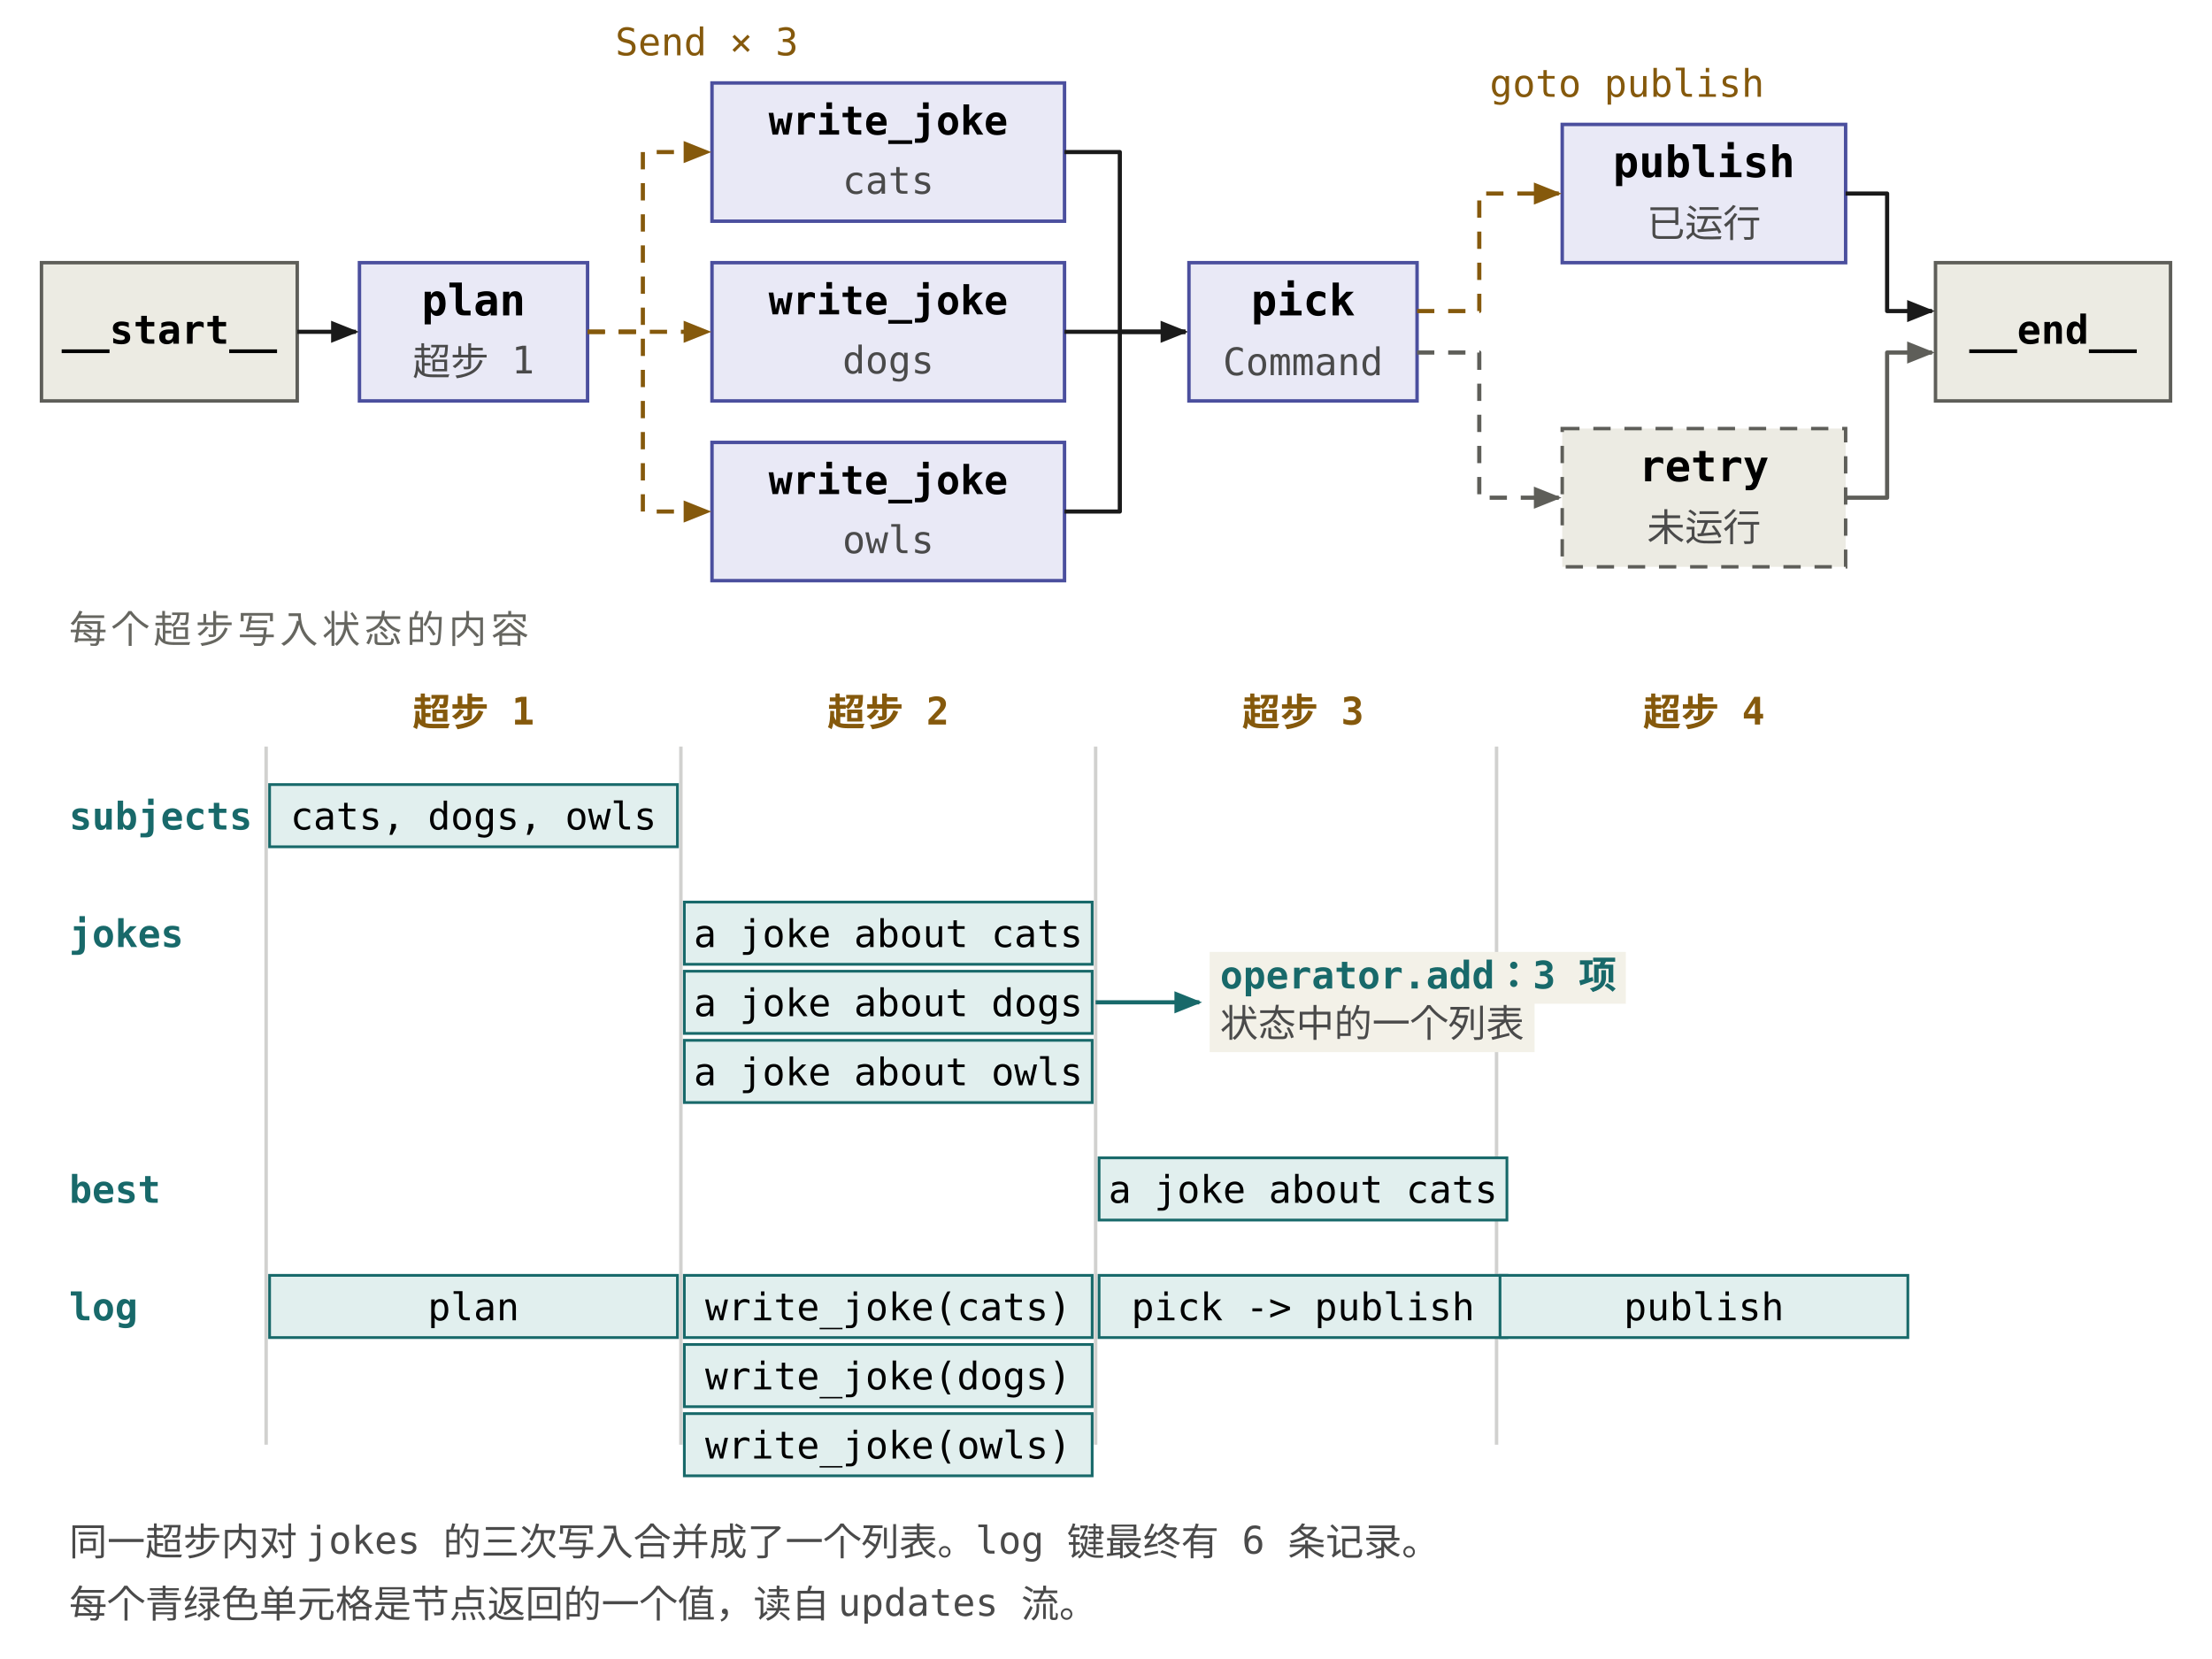
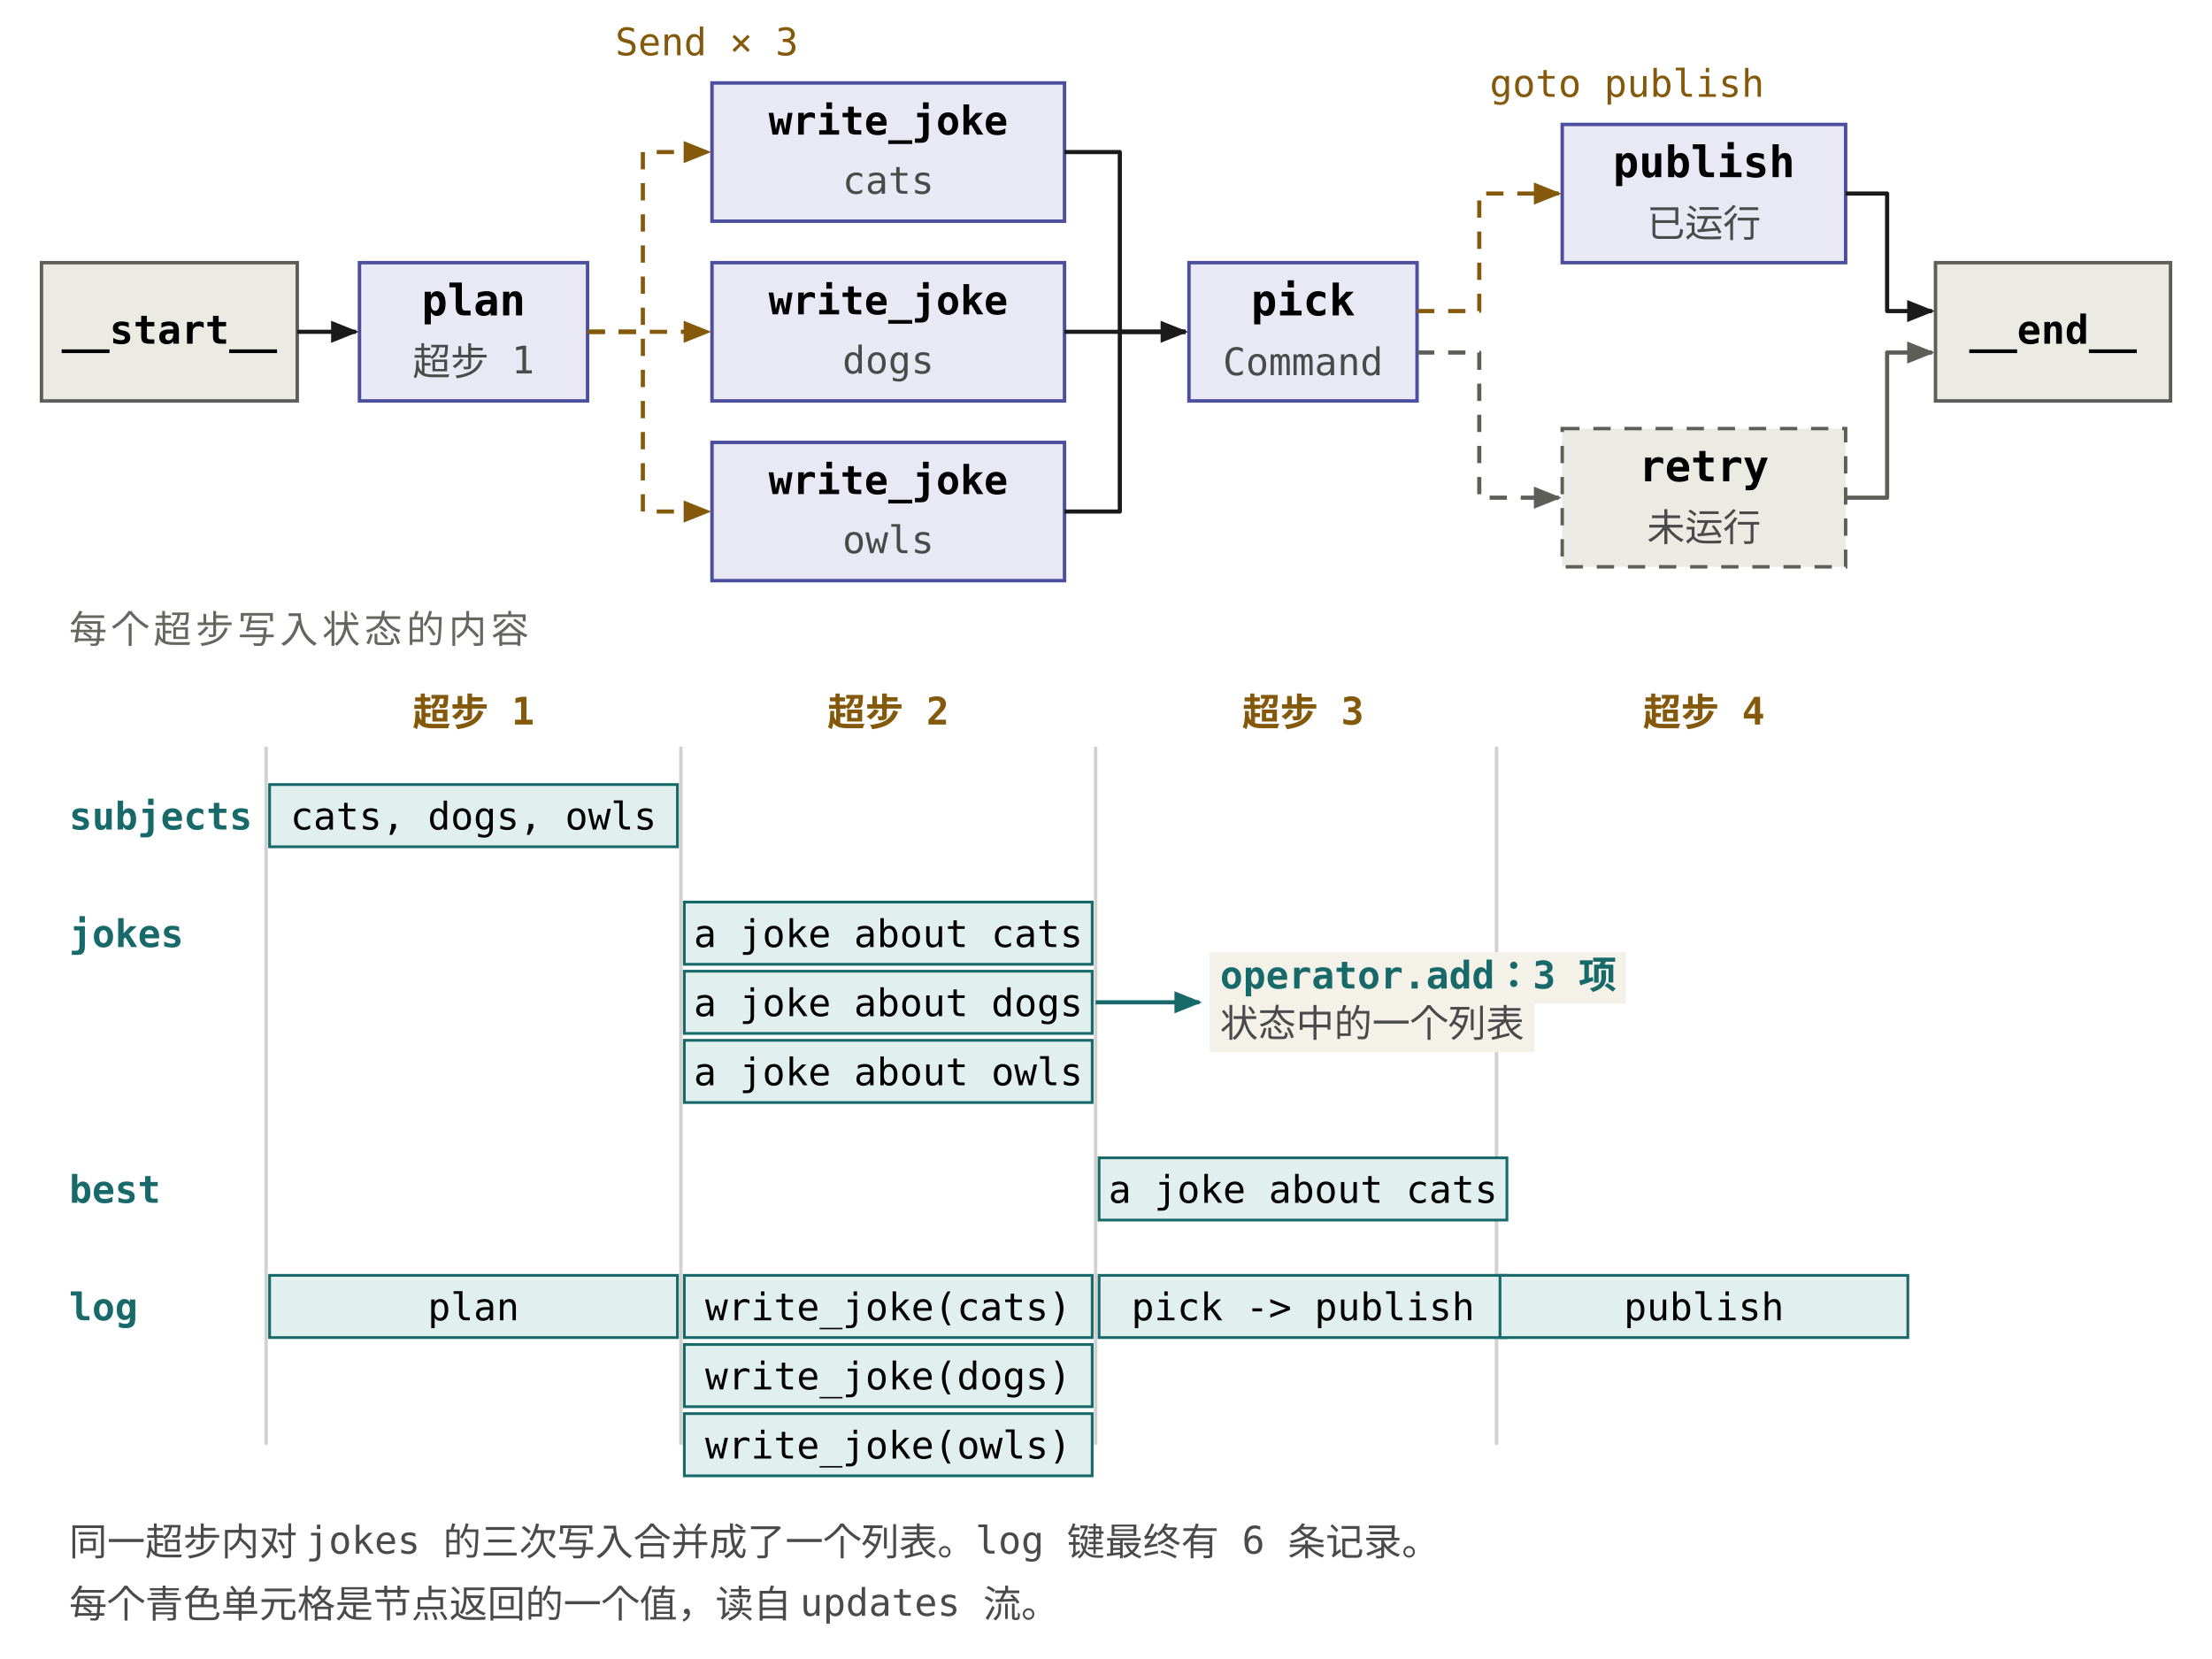
<svg xmlns="http://www.w3.org/2000/svg" viewBox="0 0 640 480" role="img" aria-labelledby="fig-6-2-title fig-6-2-desc" font-family="JetBrains Mono, ui-monospace, monospace">
  <defs>
    <marker id="fig-6-2-head-ink" viewBox="0 0 10 10" refX="9" refY="5" markerWidth="8" markerHeight="8" markerUnits="userSpaceOnUse" orient="auto-start-reverse">
      <path d="M0 1 L10 5 L0 9 z" fill="var(--m-ink, #1a1a1a)" />
    </marker>
    <marker id="fig-6-2-head-amber" viewBox="0 0 10 10" refX="9" refY="5" markerWidth="8" markerHeight="8" markerUnits="userSpaceOnUse" orient="auto-start-reverse">
      <path d="M0 1 L10 5 L0 9 z" fill="var(--m-amber-ink, #85590c)" />
    </marker>
    <marker id="fig-6-2-head-grey" viewBox="0 0 10 10" refX="9" refY="5" markerWidth="8" markerHeight="8" markerUnits="userSpaceOnUse" orient="auto-start-reverse">
      <path d="M0 1 L10 5 L0 9 z" fill="var(--m-grey-ink, #5e5e59)" />
    </marker>
    <marker id="fig-6-2-head-teal" viewBox="0 0 10 10" refX="9" refY="5" markerWidth="8" markerHeight="8" markerUnits="userSpaceOnUse" orient="auto-start-reverse">
      <path d="M0 1 L10 5 L0 9 z" fill="var(--m-teal-ink, #18696a)" />
    </marker>
  </defs>
  <rect x="12" y="76" width="74" height="40" fill="var(--m-grey-fill, #ecebe3)" stroke="var(--m-grey-ink, #5e5e59)" />
  <text x="49" y="99.45" font-size="11.5" text-anchor="middle" font-weight="700">__start__</text>
  <rect x="104" y="76" width="66" height="40" fill="var(--m-indigo-fill, #e9e9f6)" stroke="var(--m-indigo-ink, #4b4f9e)" />
  <text x="137" y="91.25" font-size="12.5" text-anchor="middle" font-weight="700">plan</text>
  <text x="137" y="108.55" font-size="11" text-anchor="middle" class="m-serif" fill="var(--m-ink-soft, #4a4a4a)">超步 1</text>
  <line x1="86" y1="96" x2="103" y2="96" stroke="var(--m-ink, #1a1a1a)" stroke-width="1.2" marker-end="url(#fig-6-2-head-ink)" />
  <rect x="206" y="24" width="102" height="40" fill="var(--m-indigo-fill, #e9e9f6)" stroke="var(--m-indigo-ink, #4b4f9e)" />
  <text x="257" y="38.95" font-size="11.5" text-anchor="middle" font-weight="700">write_joke</text>
  <text x="257" y="56.05" font-size="11" text-anchor="middle" class="m-serif" fill="var(--m-ink-soft, #4a4a4a)">cats</text>
  <path d="M170 96 H186 V44 H205" fill="none" stroke="var(--m-amber-ink, #85590c)" stroke-width="1.2" stroke-dasharray="5 4" stroke-linejoin="round" marker-end="url(#fig-6-2-head-amber)" />
  <path d="M308 44 H324 V96 H343" fill="none" stroke="var(--m-ink, #1a1a1a)" stroke-width="1.2" stroke-linejoin="round" />
  <rect x="206" y="76" width="102" height="40" fill="var(--m-indigo-fill, #e9e9f6)" stroke="var(--m-indigo-ink, #4b4f9e)" />
  <text x="257" y="90.95" font-size="11.5" text-anchor="middle" font-weight="700">write_joke</text>
  <text x="257" y="108.05" font-size="11" text-anchor="middle" class="m-serif" fill="var(--m-ink-soft, #4a4a4a)">dogs</text>
  <path d="M170 96 H186 V96 H205" fill="none" stroke="var(--m-amber-ink, #85590c)" stroke-width="1.2" stroke-dasharray="5 4" stroke-linejoin="round" marker-end="url(#fig-6-2-head-amber)" />
  <path d="M308 96 H324 V96 H343" fill="none" stroke="var(--m-ink, #1a1a1a)" stroke-width="1.2" stroke-linejoin="round" marker-end="url(#fig-6-2-head-ink)" />
  <rect x="206" y="128" width="102" height="40" fill="var(--m-indigo-fill, #e9e9f6)" stroke="var(--m-indigo-ink, #4b4f9e)" />
  <text x="257" y="142.95" font-size="11.5" text-anchor="middle" font-weight="700">write_joke</text>
  <text x="257" y="160.05" font-size="11" text-anchor="middle" class="m-serif" fill="var(--m-ink-soft, #4a4a4a)">owls</text>
  <path d="M170 96 H186 V148 H205" fill="none" stroke="var(--m-amber-ink, #85590c)" stroke-width="1.2" stroke-dasharray="5 4" stroke-linejoin="round" marker-end="url(#fig-6-2-head-amber)" />
  <path d="M308 148 H324 V96 H343" fill="none" stroke="var(--m-ink, #1a1a1a)" stroke-width="1.2" stroke-linejoin="round" />
  <text x="178" y="16" font-size="11" fill="var(--m-amber-ink, #85590c)">Send × 3</text>
  <rect x="344" y="76" width="66" height="40" fill="var(--m-indigo-fill, #e9e9f6)" stroke="var(--m-indigo-ink, #4b4f9e)" />
  <text x="377" y="91.25" font-size="12.5" text-anchor="middle" font-weight="700">pick</text>
  <text x="377" y="108.55" font-size="11" text-anchor="middle" class="m-serif" fill="var(--m-ink-soft, #4a4a4a)">Command</text>
  <rect x="452" y="36" width="82" height="40" fill="var(--m-indigo-fill, #e9e9f6)" stroke="var(--m-indigo-ink, #4b4f9e)" />
  <text x="493" y="51.25" font-size="12.5" text-anchor="middle" font-weight="700">publish</text>
  <text x="493" y="68.55" font-size="11" text-anchor="middle" class="m-serif" fill="var(--m-ink-soft, #4a4a4a)">已运行</text>
  <rect x="452" y="124" width="82" height="40" fill="var(--m-grey-fill, #ecebe3)" stroke="var(--m-grey-ink, #5e5e59)" stroke-dasharray="5 4" />
  <text x="493" y="139.25" font-size="12.5" text-anchor="middle" font-weight="700">retry</text>
  <text x="493" y="156.55" font-size="11" text-anchor="middle" class="m-serif" fill="var(--m-ink-soft, #4a4a4a)">未运行</text>
  <path d="M410 90 H428 V56 H451" fill="none" stroke="var(--m-amber-ink, #85590c)" stroke-width="1.2" stroke-dasharray="5 4" stroke-linejoin="round" marker-end="url(#fig-6-2-head-amber)" />
  <path d="M410 102 H428 V144 H451" fill="none" stroke="var(--m-grey-ink, #5e5e59)" stroke-width="1.2" stroke-dasharray="5 4" stroke-linejoin="round" marker-end="url(#fig-6-2-head-grey)" />
  <text x="431" y="28" font-size="11" fill="var(--m-amber-ink, #85590c)">goto publish</text>
  <rect x="560" y="76" width="68" height="40" fill="var(--m-grey-fill, #ecebe3)" stroke="var(--m-grey-ink, #5e5e59)" />
  <text x="594" y="99.45" font-size="11.5" text-anchor="middle" font-weight="700">__end__</text>
  <path d="M534 56 H546 V90 H559" fill="none" stroke="var(--m-ink, #1a1a1a)" stroke-width="1.2" stroke-linejoin="round" marker-end="url(#fig-6-2-head-ink)" />
  <path d="M534 144 H546 V102 H559" fill="none" stroke="var(--m-grey-ink, #5e5e59)" stroke-width="1.2" stroke-linejoin="round" marker-end="url(#fig-6-2-head-grey)" />
  <text x="20" y="186" font-size="11" letter-spacing="1.2" fill="var(--m-ink-mute, #666660)">每个超步写入状态的内容</text>
  <text x="137" y="210" font-size="11" text-anchor="middle" font-weight="700" fill="var(--m-amber-ink, #85590c)">超步 1</text>
  <line x1="77" y1="216" x2="77" y2="418" stroke="var(--m-ink-mute, #666660)" stroke-width="1" stroke-opacity="0.3" />
  <text x="257" y="210" font-size="11" text-anchor="middle" font-weight="700" fill="var(--m-amber-ink, #85590c)">超步 2</text>
  <line x1="197" y1="216" x2="197" y2="418" stroke="var(--m-ink-mute, #666660)" stroke-width="1" stroke-opacity="0.3" />
  <text x="377" y="210" font-size="11" text-anchor="middle" font-weight="700" fill="var(--m-amber-ink, #85590c)">超步 3</text>
  <line x1="317" y1="216" x2="317" y2="418" stroke="var(--m-ink-mute, #666660)" stroke-width="1" stroke-opacity="0.3" />
  <text x="493" y="210" font-size="11" text-anchor="middle" font-weight="700" fill="var(--m-amber-ink, #85590c)">超步 4</text>
  <line x1="433" y1="216" x2="433" y2="418" stroke="var(--m-ink-mute, #666660)" stroke-width="1" stroke-opacity="0.3" />
  <text x="20" y="240" font-size="11" font-weight="700" fill="var(--m-teal-ink, #18696a)">subjects</text>
  <rect x="78" y="227" width="118" height="18" fill="var(--m-teal-fill, #e1efee)" stroke="var(--m-teal-ink, #18696a)" stroke-width="0.8" />
  <text x="137" y="240" font-size="11" text-anchor="middle">cats, dogs, owls</text>
  <text x="20" y="274" font-size="11" font-weight="700" fill="var(--m-teal-ink, #18696a)">jokes</text>
  <rect x="198" y="261" width="118" height="18" fill="var(--m-teal-fill, #e1efee)" stroke="var(--m-teal-ink, #18696a)" stroke-width="0.8" />
  <text x="257" y="274" font-size="11" text-anchor="middle">a joke about cats</text>
  <rect x="198" y="281" width="118" height="18" fill="var(--m-teal-fill, #e1efee)" stroke="var(--m-teal-ink, #18696a)" stroke-width="0.8" />
  <text x="257" y="294" font-size="11" text-anchor="middle">a joke about dogs</text>
  <rect x="198" y="301" width="118" height="18" fill="var(--m-teal-fill, #e1efee)" stroke="var(--m-teal-ink, #18696a)" stroke-width="0.8" />
  <text x="257" y="314" font-size="11" text-anchor="middle">a joke about owls</text>
  <line x1="317" y1="290" x2="347" y2="290" stroke="var(--m-teal-ink, #18696a)" stroke-width="1.2" marker-end="url(#fig-6-2-head-teal)" />
  <rect class="m-knock" x="350" y="275.42" width="120.4" height="15" fill="var(--m-panel, #f3f1e8)" />
  <text x="353" y="286" font-size="11" font-weight="700" fill="var(--m-teal-ink, #18696a)">operator.add：3 项</text>
  <rect class="m-knock" x="350" y="289.42" width="94" height="15" fill="var(--m-panel, #f3f1e8)" />
  <text x="353" y="300" font-size="11" class="m-serif" fill="var(--m-ink-soft, #4a4a4a)">状态中的一个列表</text>
  <text x="20" y="348" font-size="11" font-weight="700" fill="var(--m-teal-ink, #18696a)">best</text>
  <rect x="318" y="335" width="118" height="18" fill="var(--m-teal-fill, #e1efee)" stroke="var(--m-teal-ink, #18696a)" stroke-width="0.8" />
  <text x="377" y="348" font-size="11" text-anchor="middle">a joke about cats</text>
  <text x="20" y="382" font-size="11" font-weight="700" fill="var(--m-teal-ink, #18696a)">log</text>
  <rect x="78" y="369" width="118" height="18" fill="var(--m-teal-fill, #e1efee)" stroke="var(--m-teal-ink, #18696a)" stroke-width="0.8" />
  <text x="137" y="382" font-size="11" text-anchor="middle">plan</text>
  <rect x="198" y="369" width="118" height="18" fill="var(--m-teal-fill, #e1efee)" stroke="var(--m-teal-ink, #18696a)" stroke-width="0.8" />
  <text x="257" y="382" font-size="11" text-anchor="middle">write_joke(cats)</text>
  <rect x="198" y="389" width="118" height="18" fill="var(--m-teal-fill, #e1efee)" stroke="var(--m-teal-ink, #18696a)" stroke-width="0.8" />
  <text x="257" y="402" font-size="11" text-anchor="middle">write_joke(dogs)</text>
  <rect x="198" y="409" width="118" height="18" fill="var(--m-teal-fill, #e1efee)" stroke="var(--m-teal-ink, #18696a)" stroke-width="0.8" />
  <text x="257" y="422" font-size="11" text-anchor="middle">write_joke(owls)</text>
  <rect x="318" y="369" width="118" height="18" fill="var(--m-teal-fill, #e1efee)" stroke="var(--m-teal-ink, #18696a)" stroke-width="0.8" />
  <text x="377" y="382" font-size="11" text-anchor="middle">pick -&gt; publish</text>
  <rect x="434" y="369" width="118" height="18" fill="var(--m-teal-fill, #e1efee)" stroke="var(--m-teal-ink, #18696a)" stroke-width="0.8" />
  <text x="493" y="382" font-size="11" text-anchor="middle">publish</text>
  <text x="20" y="450" font-size="11" class="m-serif" fill="var(--m-ink-soft, #4a4a4a)">同一超步内对 jokes 的三次写入合并成了一个列表。log 键最终有 6 条记录。</text>
-   <text x="20" y="468" font-size="11" class="m-serif" fill="var(--m-ink-soft, #4a4a4a)">每个青绿色单元格是节点返回的一个值，读自 updates 流。</text>
+   <text x="20" y="468" font-size="11" class="m-serif" fill="var(--m-ink-soft, #4a4a4a)">每个青色单元格是节点返回的一个值，读自 updates 流。</text>
</svg>
